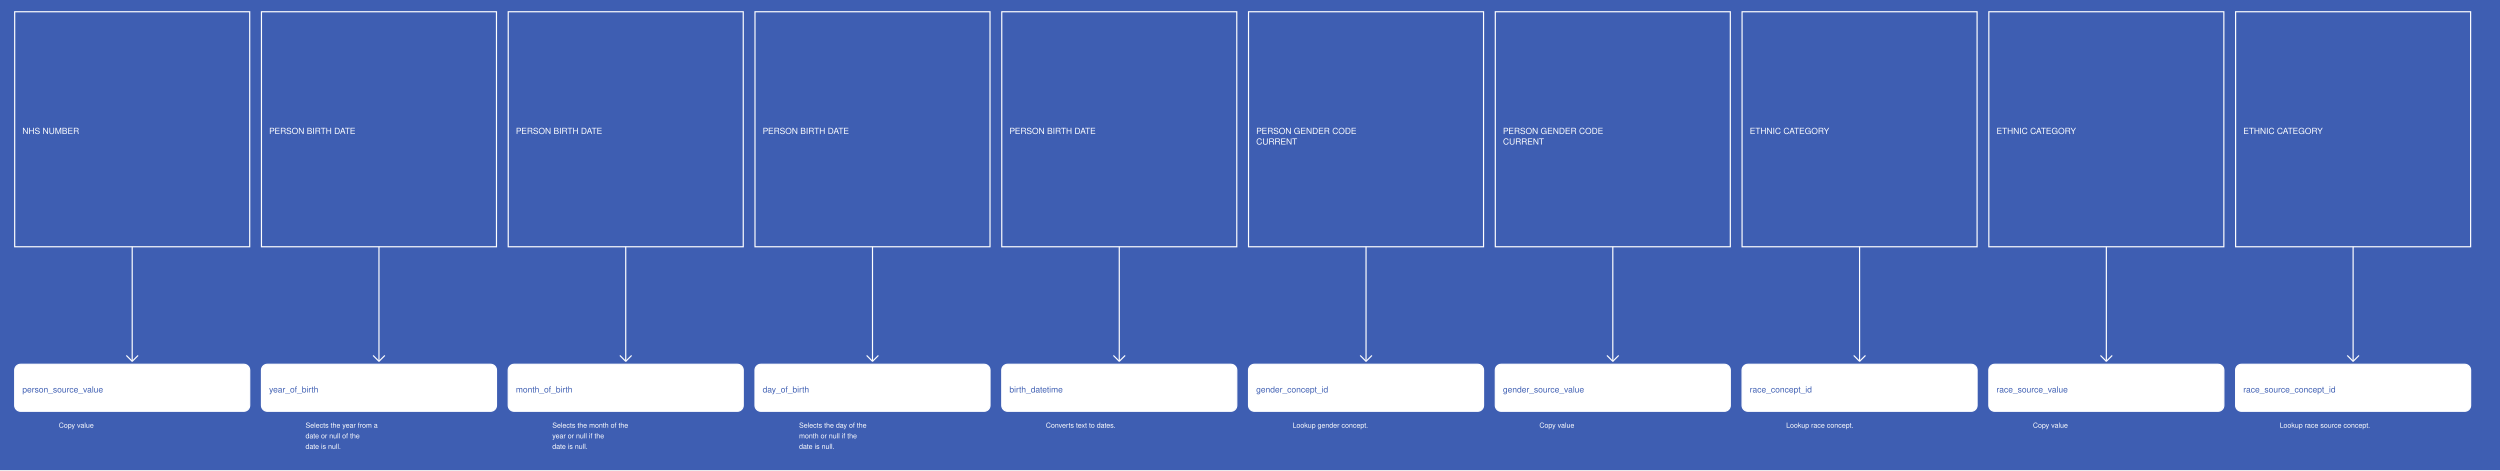
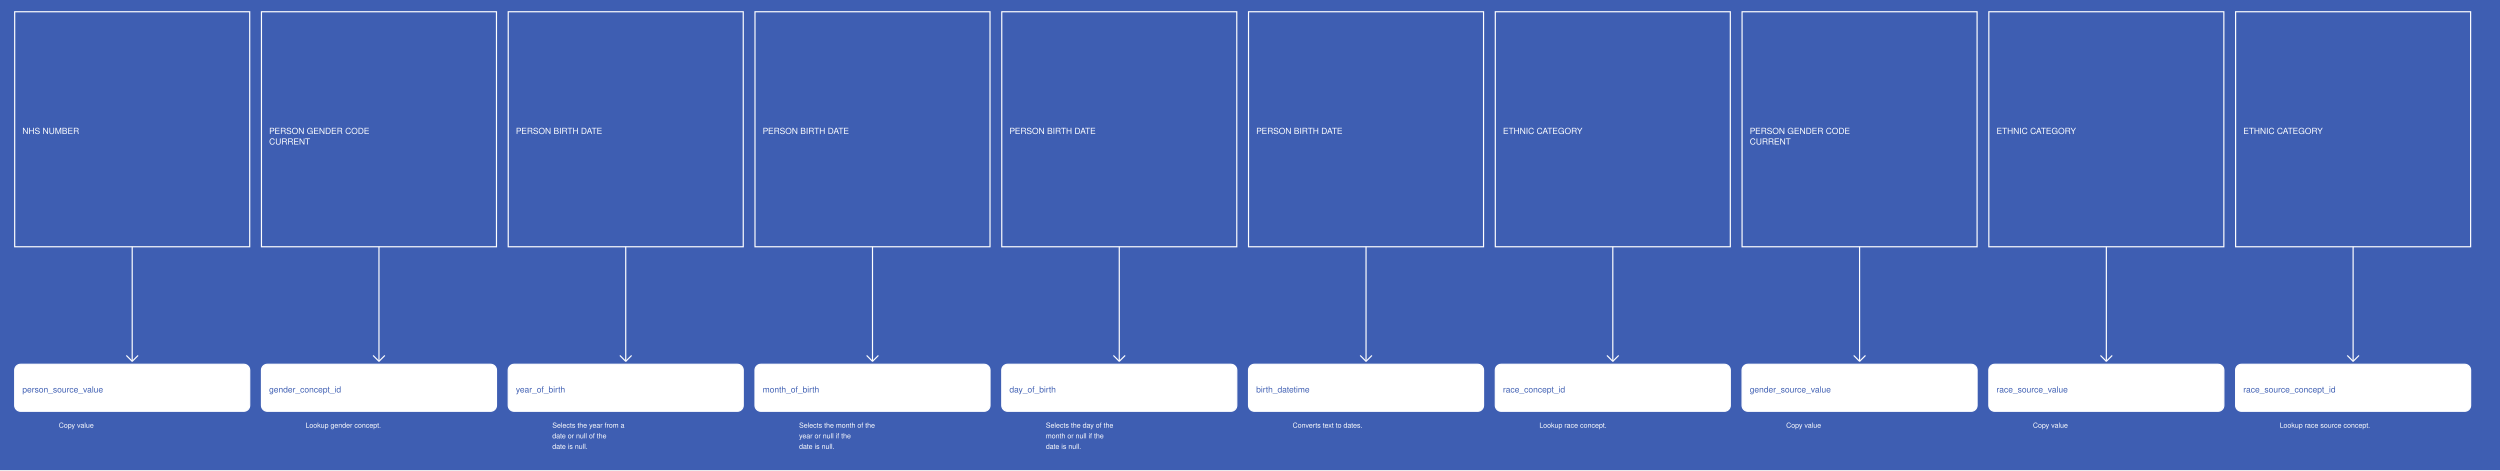
<svg xmlns="http://www.w3.org/2000/svg" width="4255" height="800">
  <rect width="100%" height="100%" fill="#3E5EB2" />
  <g>
    <rect x="25" y="20" width="400" height="400" fill="#3E5EB2" stroke="white" stroke-width="2" />
    <text x="38" y="228" fill="white" font-family="Helvetica" font-size="1.2em" text-anchor="start">NHS NUMBER</text>
  </g>
  <g>
    <line x1="225" y1="420" x2="225" y2="615" stroke="white" stroke-width="2" />
    <line x1="215" y1="605" x2="225" y2="615" stroke="white" stroke-width="2" />
    <line x1="235" y1="605" x2="225" y2="615" stroke="white" stroke-width="2" />
    <text x="100" y="728" fill="white" font-size="1em" font-family="Helvetica">Copy value</text>
  </g>
  <g>
    <rect x="25" y="620" width="400" height="80" fill="white" stroke="white" stroke-width="2" rx="10" />
    <text x="38" y="668" fill="#3E5EB2" font-family="Helvetica" font-size="1.2em" text-anchor="start">person_source_value</text>
  </g>
  <g>
    <rect x="445" y="20" width="400" height="400" fill="#3E5EB2" stroke="white" stroke-width="2" />
-     <text x="458" y="228" fill="white" font-family="Helvetica" font-size="1.2em" text-anchor="start">PERSON BIRTH DATE</text>
+     <text x="458" y="228" fill="white" font-family="Helvetica" font-size="1.2em" text-anchor="start">PERSON GENDER CODE</text>
+     <text x="458" y="246" fill="white" font-family="Helvetica" font-size="1.2em" text-anchor="start">CURRENT</text>
  </g>
  <g>
    <line x1="645" y1="420" x2="645" y2="615" stroke="white" stroke-width="2" />
    <line x1="635" y1="605" x2="645" y2="615" stroke="white" stroke-width="2" />
    <line x1="655" y1="605" x2="645" y2="615" stroke="white" stroke-width="2" />
-     <text x="520" y="728" fill="white" font-size="1em" font-family="Helvetica">Selects the year from a</text>
-     <text x="520" y="746" fill="white" font-size="1em" font-family="Helvetica">date or null of the</text>
-     <text x="520" y="764" fill="white" font-size="1em" font-family="Helvetica">date is null.</text>
+     <text x="520" y="728" fill="white" font-size="1em" font-family="Helvetica">Lookup gender concept.</text>
  </g>
  <g>
    <rect x="445" y="620" width="400" height="80" fill="white" stroke="white" stroke-width="2" rx="10" />
-     <text x="458" y="668" fill="#3E5EB2" font-family="Helvetica" font-size="1.2em" text-anchor="start">year_of_birth</text>
+     <text x="458" y="668" fill="#3E5EB2" font-family="Helvetica" font-size="1.2em" text-anchor="start">gender_concept_id</text>
  </g>
  <g>
    <rect x="865" y="20" width="400" height="400" fill="#3E5EB2" stroke="white" stroke-width="2" />
    <text x="878" y="228" fill="white" font-family="Helvetica" font-size="1.2em" text-anchor="start">PERSON BIRTH DATE</text>
  </g>
  <g>
    <line x1="1065" y1="420" x2="1065" y2="615" stroke="white" stroke-width="2" />
    <line x1="1055" y1="605" x2="1065" y2="615" stroke="white" stroke-width="2" />
    <line x1="1075" y1="605" x2="1065" y2="615" stroke="white" stroke-width="2" />
-     <text x="940" y="728" fill="white" font-size="1em" font-family="Helvetica">Selects the month of the</text>
-     <text x="940" y="746" fill="white" font-size="1em" font-family="Helvetica">year or null if the</text>
+     <text x="940" y="728" fill="white" font-size="1em" font-family="Helvetica">Selects the year from a</text>
+     <text x="940" y="746" fill="white" font-size="1em" font-family="Helvetica">date or null of the</text>
    <text x="940" y="764" fill="white" font-size="1em" font-family="Helvetica">date is null.</text>
  </g>
  <g>
    <rect x="865" y="620" width="400" height="80" fill="white" stroke="white" stroke-width="2" rx="10" />
-     <text x="878" y="668" fill="#3E5EB2" font-family="Helvetica" font-size="1.2em" text-anchor="start">month_of_birth</text>
+     <text x="878" y="668" fill="#3E5EB2" font-family="Helvetica" font-size="1.2em" text-anchor="start">year_of_birth</text>
  </g>
  <g>
    <rect x="1285" y="20" width="400" height="400" fill="#3E5EB2" stroke="white" stroke-width="2" />
    <text x="1298" y="228" fill="white" font-family="Helvetica" font-size="1.2em" text-anchor="start">PERSON BIRTH DATE</text>
  </g>
  <g>
    <line x1="1485" y1="420" x2="1485" y2="615" stroke="white" stroke-width="2" />
    <line x1="1475" y1="605" x2="1485" y2="615" stroke="white" stroke-width="2" />
    <line x1="1495" y1="605" x2="1485" y2="615" stroke="white" stroke-width="2" />
-     <text x="1360" y="728" fill="white" font-size="1em" font-family="Helvetica">Selects the day of the</text>
-     <text x="1360" y="746" fill="white" font-size="1em" font-family="Helvetica">month or null if the</text>
+     <text x="1360" y="728" fill="white" font-size="1em" font-family="Helvetica">Selects the month of the</text>
+     <text x="1360" y="746" fill="white" font-size="1em" font-family="Helvetica">year or null if the</text>
    <text x="1360" y="764" fill="white" font-size="1em" font-family="Helvetica">date is null.</text>
  </g>
  <g>
    <rect x="1285" y="620" width="400" height="80" fill="white" stroke="white" stroke-width="2" rx="10" />
-     <text x="1298" y="668" fill="#3E5EB2" font-family="Helvetica" font-size="1.2em" text-anchor="start">day_of_birth</text>
+     <text x="1298" y="668" fill="#3E5EB2" font-family="Helvetica" font-size="1.2em" text-anchor="start">month_of_birth</text>
  </g>
  <g>
    <rect x="1705" y="20" width="400" height="400" fill="#3E5EB2" stroke="white" stroke-width="2" />
    <text x="1718" y="228" fill="white" font-family="Helvetica" font-size="1.2em" text-anchor="start">PERSON BIRTH DATE</text>
  </g>
  <g>
    <line x1="1905" y1="420" x2="1905" y2="615" stroke="white" stroke-width="2" />
    <line x1="1895" y1="605" x2="1905" y2="615" stroke="white" stroke-width="2" />
    <line x1="1915" y1="605" x2="1905" y2="615" stroke="white" stroke-width="2" />
-     <text x="1780" y="728" fill="white" font-size="1em" font-family="Helvetica">Converts text to dates.</text>
+     <text x="1780" y="728" fill="white" font-size="1em" font-family="Helvetica">Selects the day of the</text>
+     <text x="1780" y="746" fill="white" font-size="1em" font-family="Helvetica">month or null if the</text>
+     <text x="1780" y="764" fill="white" font-size="1em" font-family="Helvetica">date is null.</text>
  </g>
  <g>
    <rect x="1705" y="620" width="400" height="80" fill="white" stroke="white" stroke-width="2" rx="10" />
-     <text x="1718" y="668" fill="#3E5EB2" font-family="Helvetica" font-size="1.2em" text-anchor="start">birth_datetime</text>
+     <text x="1718" y="668" fill="#3E5EB2" font-family="Helvetica" font-size="1.2em" text-anchor="start">day_of_birth</text>
  </g>
  <g>
    <rect x="2125" y="20" width="400" height="400" fill="#3E5EB2" stroke="white" stroke-width="2" />
-     <text x="2138" y="228" fill="white" font-family="Helvetica" font-size="1.2em" text-anchor="start">PERSON GENDER CODE</text>
-     <text x="2138" y="246" fill="white" font-family="Helvetica" font-size="1.2em" text-anchor="start">CURRENT</text>
+     <text x="2138" y="228" fill="white" font-family="Helvetica" font-size="1.2em" text-anchor="start">PERSON BIRTH DATE</text>
  </g>
  <g>
    <line x1="2325" y1="420" x2="2325" y2="615" stroke="white" stroke-width="2" />
    <line x1="2315" y1="605" x2="2325" y2="615" stroke="white" stroke-width="2" />
    <line x1="2335" y1="605" x2="2325" y2="615" stroke="white" stroke-width="2" />
-     <text x="2200" y="728" fill="white" font-size="1em" font-family="Helvetica">Lookup gender concept.</text>
+     <text x="2200" y="728" fill="white" font-size="1em" font-family="Helvetica">Converts text to dates.</text>
  </g>
  <g>
    <rect x="2125" y="620" width="400" height="80" fill="white" stroke="white" stroke-width="2" rx="10" />
-     <text x="2138" y="668" fill="#3E5EB2" font-family="Helvetica" font-size="1.2em" text-anchor="start">gender_concept_id</text>
+     <text x="2138" y="668" fill="#3E5EB2" font-family="Helvetica" font-size="1.2em" text-anchor="start">birth_datetime</text>
  </g>
  <g>
    <rect x="2545" y="20" width="400" height="400" fill="#3E5EB2" stroke="white" stroke-width="2" />
-     <text x="2558" y="228" fill="white" font-family="Helvetica" font-size="1.2em" text-anchor="start">PERSON GENDER CODE</text>
-     <text x="2558" y="246" fill="white" font-family="Helvetica" font-size="1.2em" text-anchor="start">CURRENT</text>
+     <text x="2558" y="228" fill="white" font-family="Helvetica" font-size="1.2em" text-anchor="start">ETHNIC CATEGORY</text>
  </g>
  <g>
    <line x1="2745" y1="420" x2="2745" y2="615" stroke="white" stroke-width="2" />
    <line x1="2735" y1="605" x2="2745" y2="615" stroke="white" stroke-width="2" />
    <line x1="2755" y1="605" x2="2745" y2="615" stroke="white" stroke-width="2" />
-     <text x="2620" y="728" fill="white" font-size="1em" font-family="Helvetica">Copy value</text>
+     <text x="2620" y="728" fill="white" font-size="1em" font-family="Helvetica">Lookup race concept.</text>
  </g>
  <g>
    <rect x="2545" y="620" width="400" height="80" fill="white" stroke="white" stroke-width="2" rx="10" />
-     <text x="2558" y="668" fill="#3E5EB2" font-family="Helvetica" font-size="1.2em" text-anchor="start">gender_source_value</text>
+     <text x="2558" y="668" fill="#3E5EB2" font-family="Helvetica" font-size="1.2em" text-anchor="start">race_concept_id</text>
  </g>
  <g>
    <rect x="2965" y="20" width="400" height="400" fill="#3E5EB2" stroke="white" stroke-width="2" />
-     <text x="2978" y="228" fill="white" font-family="Helvetica" font-size="1.2em" text-anchor="start">ETHNIC CATEGORY</text>
+     <text x="2978" y="228" fill="white" font-family="Helvetica" font-size="1.2em" text-anchor="start">PERSON GENDER CODE</text>
+     <text x="2978" y="246" fill="white" font-family="Helvetica" font-size="1.2em" text-anchor="start">CURRENT</text>
  </g>
  <g>
    <line x1="3165" y1="420" x2="3165" y2="615" stroke="white" stroke-width="2" />
    <line x1="3155" y1="605" x2="3165" y2="615" stroke="white" stroke-width="2" />
    <line x1="3175" y1="605" x2="3165" y2="615" stroke="white" stroke-width="2" />
-     <text x="3040" y="728" fill="white" font-size="1em" font-family="Helvetica">Lookup race concept.</text>
+     <text x="3040" y="728" fill="white" font-size="1em" font-family="Helvetica">Copy value</text>
  </g>
  <g>
    <rect x="2965" y="620" width="400" height="80" fill="white" stroke="white" stroke-width="2" rx="10" />
-     <text x="2978" y="668" fill="#3E5EB2" font-family="Helvetica" font-size="1.2em" text-anchor="start">race_concept_id</text>
+     <text x="2978" y="668" fill="#3E5EB2" font-family="Helvetica" font-size="1.2em" text-anchor="start">gender_source_value</text>
  </g>
  <g>
    <rect x="3385" y="20" width="400" height="400" fill="#3E5EB2" stroke="white" stroke-width="2" />
    <text x="3398" y="228" fill="white" font-family="Helvetica" font-size="1.2em" text-anchor="start">ETHNIC CATEGORY</text>
  </g>
  <g>
    <line x1="3585" y1="420" x2="3585" y2="615" stroke="white" stroke-width="2" />
    <line x1="3575" y1="605" x2="3585" y2="615" stroke="white" stroke-width="2" />
    <line x1="3595" y1="605" x2="3585" y2="615" stroke="white" stroke-width="2" />
    <text x="3460" y="728" fill="white" font-size="1em" font-family="Helvetica">Copy value</text>
  </g>
  <g>
    <rect x="3385" y="620" width="400" height="80" fill="white" stroke="white" stroke-width="2" rx="10" />
    <text x="3398" y="668" fill="#3E5EB2" font-family="Helvetica" font-size="1.2em" text-anchor="start">race_source_value</text>
  </g>
  <g>
    <rect x="3805" y="20" width="400" height="400" fill="#3E5EB2" stroke="white" stroke-width="2" />
    <text x="3818" y="228" fill="white" font-family="Helvetica" font-size="1.2em" text-anchor="start">ETHNIC CATEGORY</text>
  </g>
  <g>
    <line x1="4005" y1="420" x2="4005" y2="615" stroke="white" stroke-width="2" />
    <line x1="3995" y1="605" x2="4005" y2="615" stroke="white" stroke-width="2" />
    <line x1="4015" y1="605" x2="4005" y2="615" stroke="white" stroke-width="2" />
    <text x="3880" y="728" fill="white" font-size="1em" font-family="Helvetica">Lookup race source concept.</text>
  </g>
  <g>
    <rect x="3805" y="620" width="400" height="80" fill="white" stroke="white" stroke-width="2" rx="10" />
    <text x="3818" y="668" fill="#3E5EB2" font-family="Helvetica" font-size="1.2em" text-anchor="start">race_source_concept_id</text>
  </g>
</svg>
